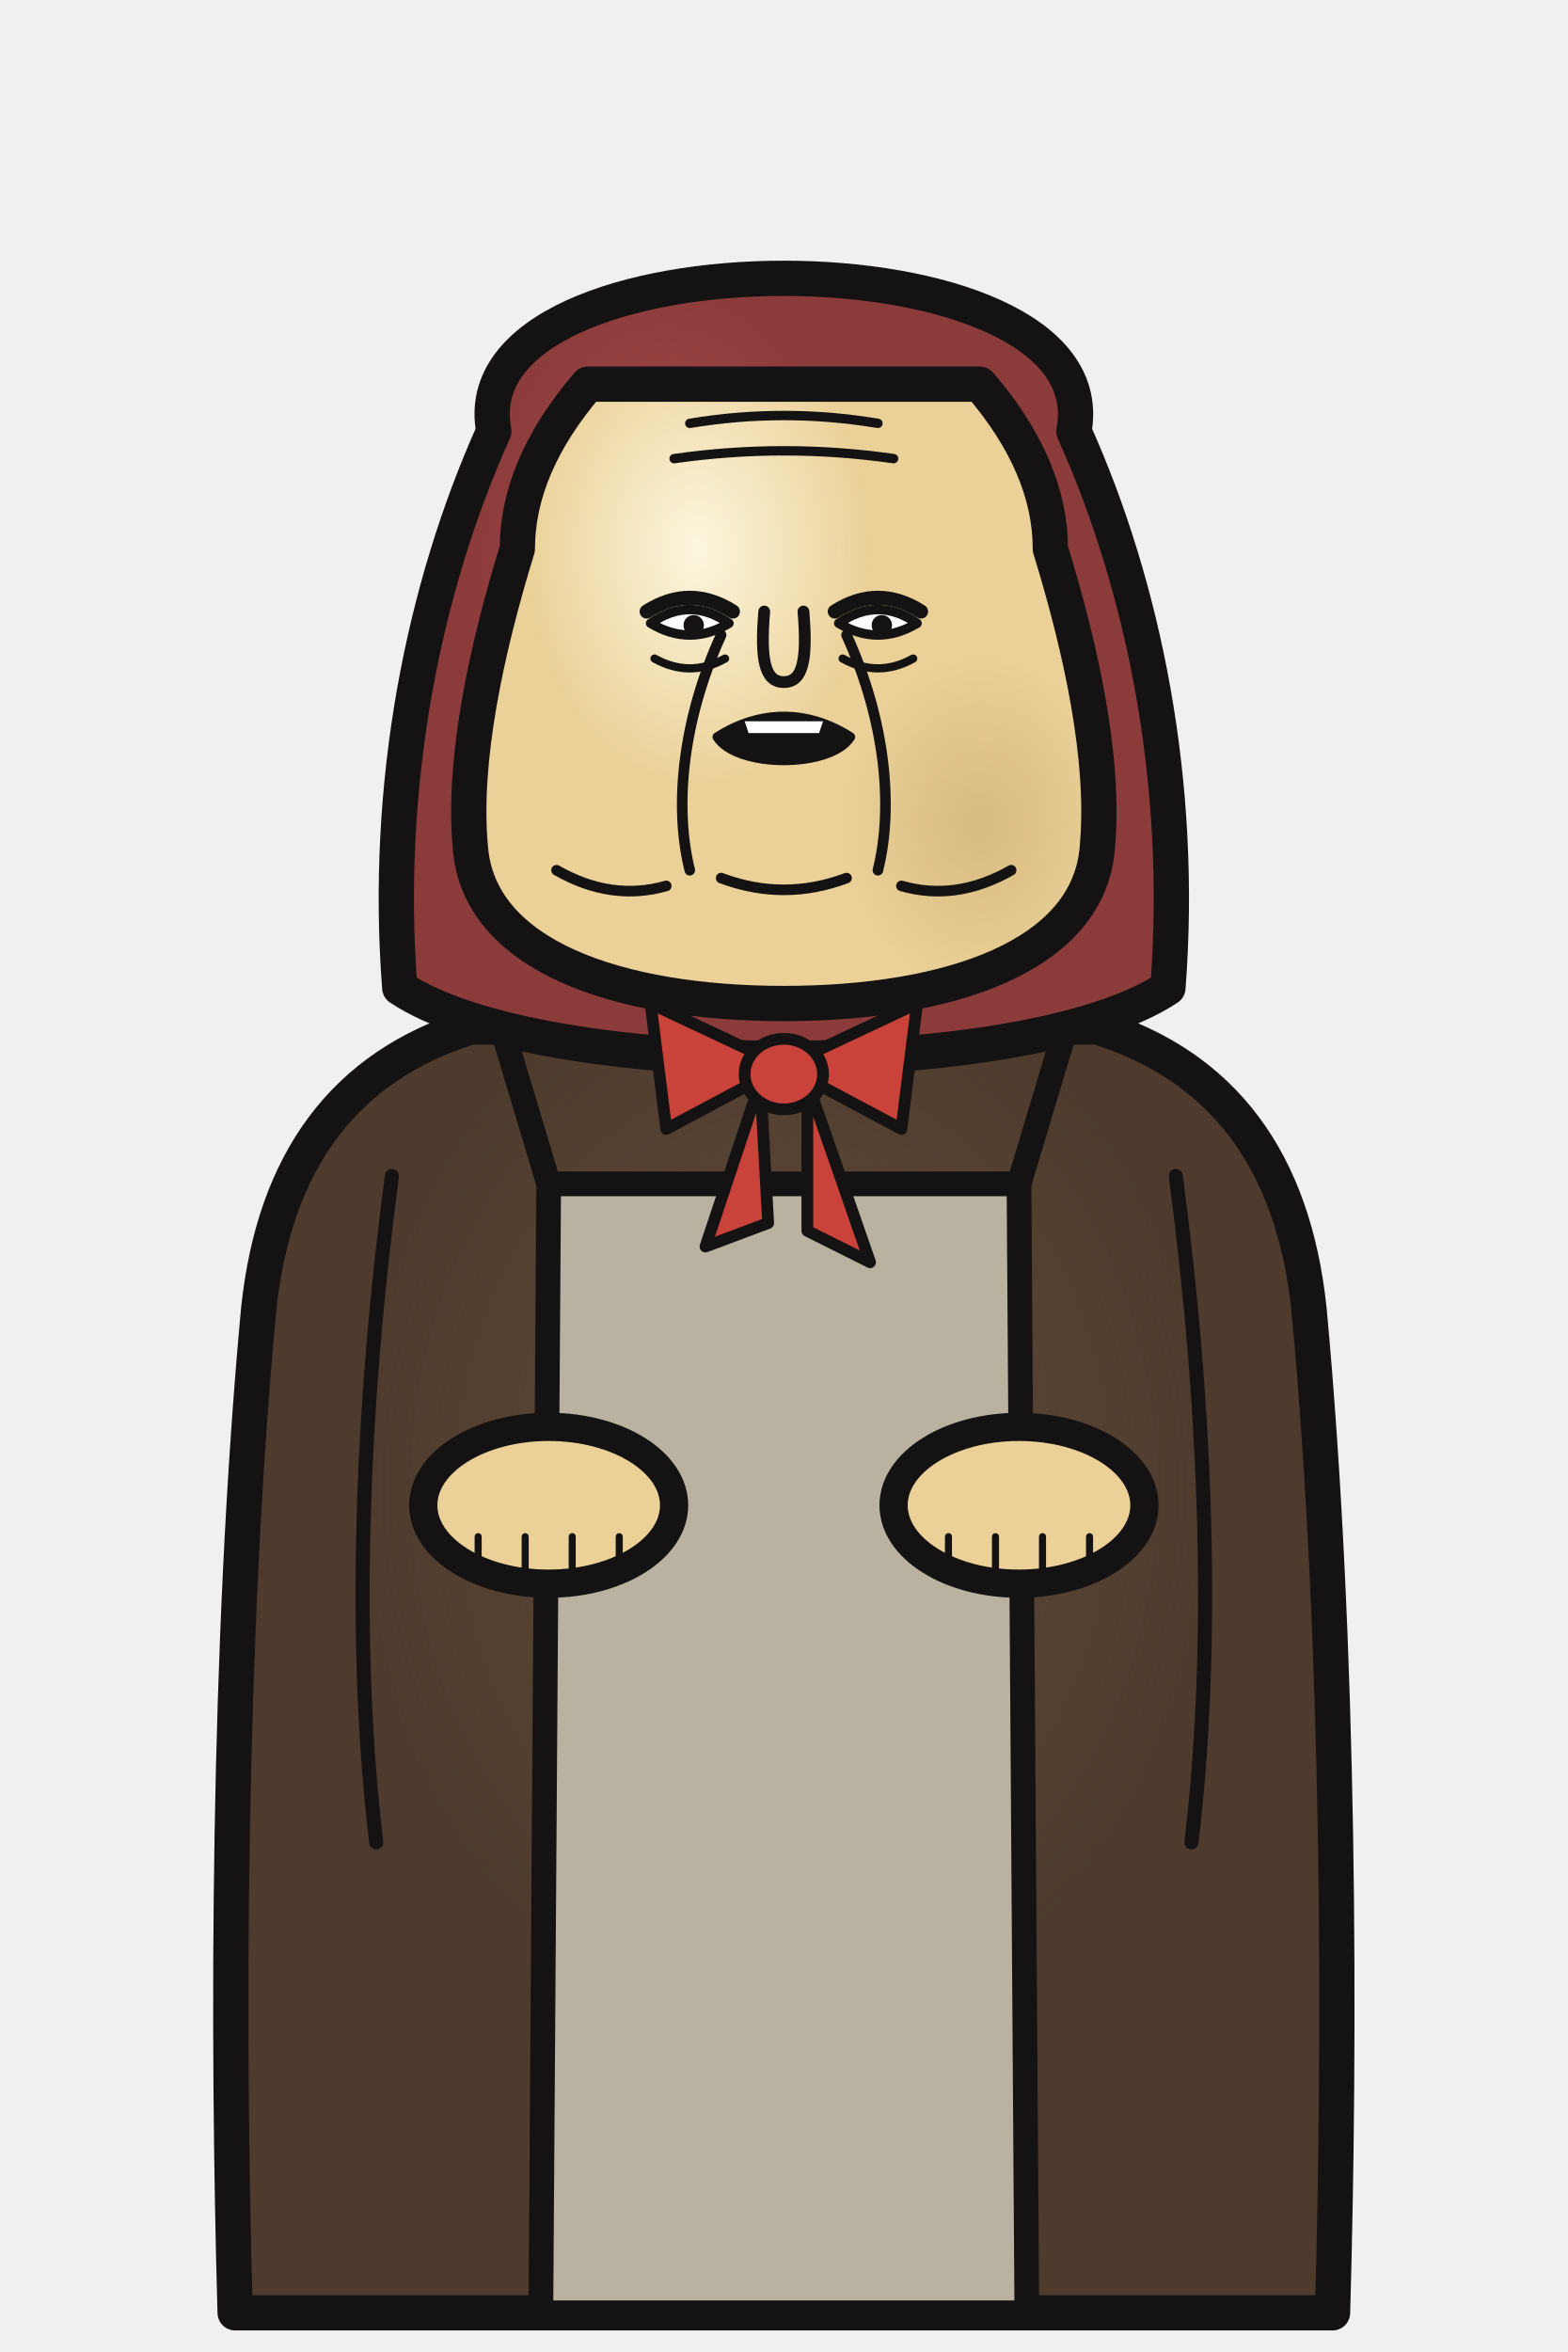
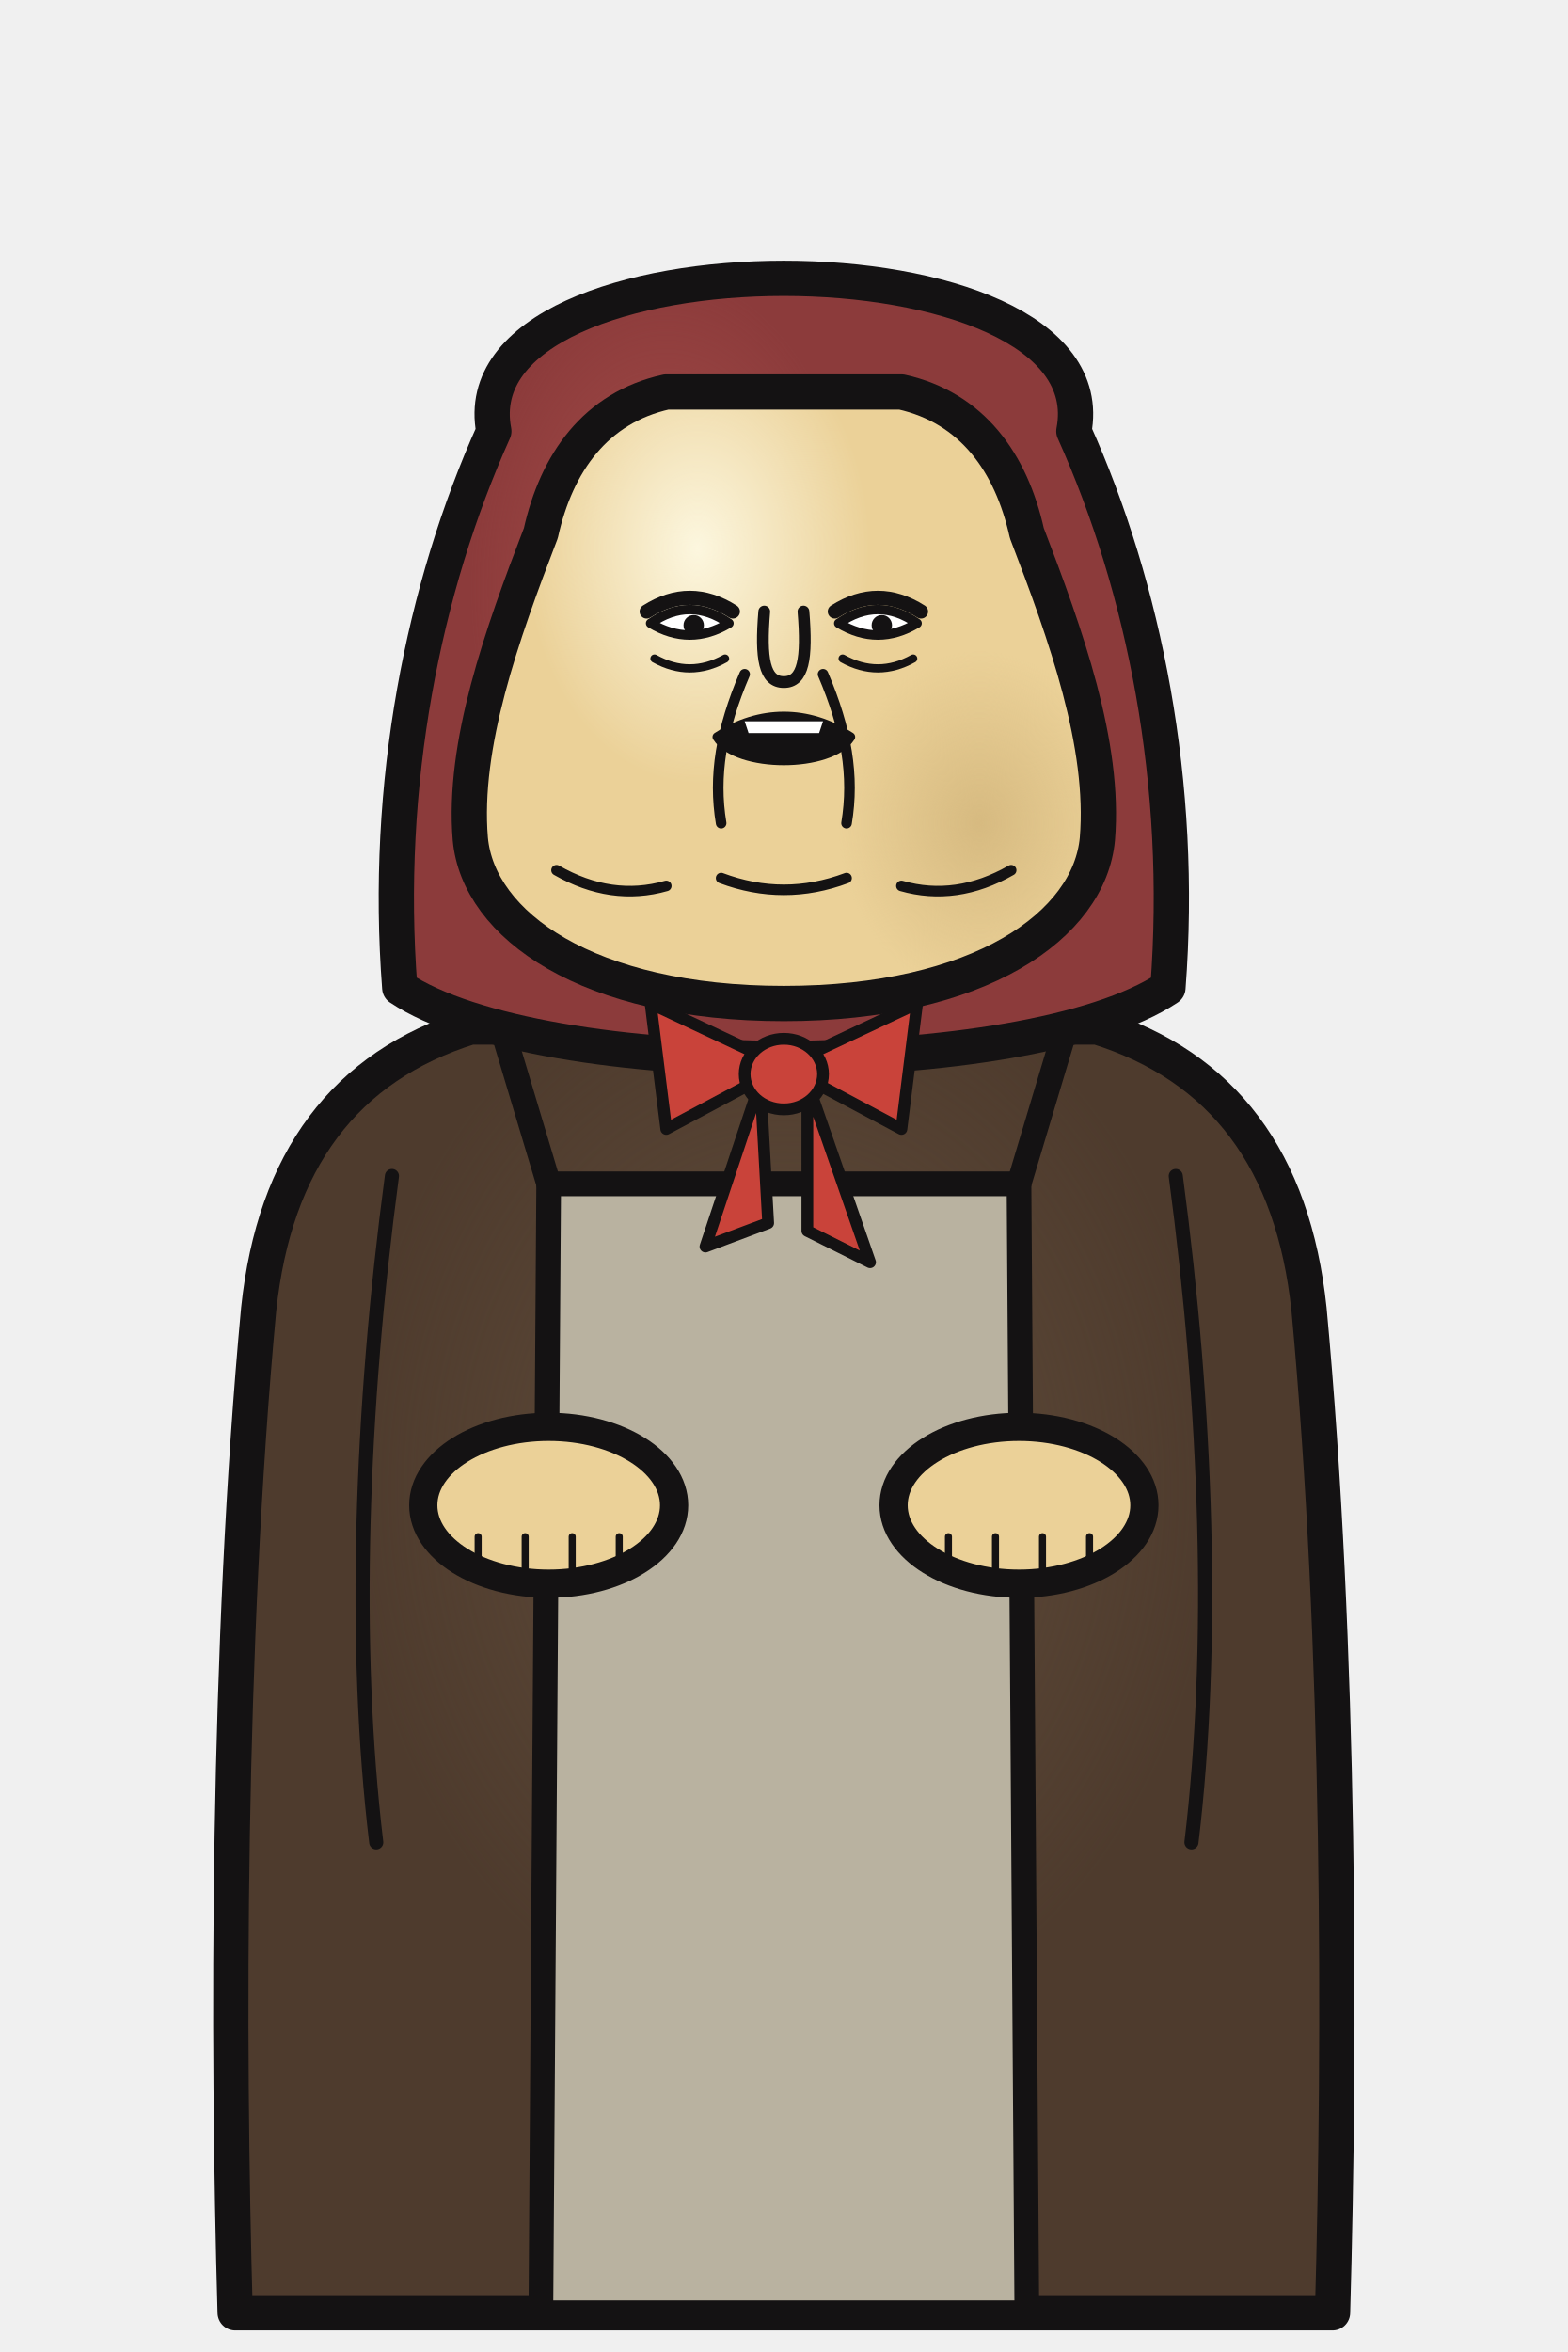
<svg xmlns="http://www.w3.org/2000/svg" width="800" height="1200" viewBox="0 0 400 600">
  <defs>
    <radialGradient id="g1">
      <stop offset="0" stop-color="#64503E" stop-opacity="0.85" />
      <stop offset="0.0" stop-color="#64503E" stop-opacity="0.85" />
      <stop offset="1" stop-color="#64503E" stop-opacity="0" />
    </radialGradient>
    <clipPath id="s1">
      <path d="M120,262 C88,272 70,296 66,334 C58,420 58,520 60,590 L340,590 C342,520 342,420 334,334 C330,296 312,272 280,262 Z" />
    </clipPath>
    <radialGradient id="g2">
      <stop offset="0" stop-color="#A9504C" stop-opacity="0.85" />
      <stop offset="0.0" stop-color="#A9504C" stop-opacity="0.85" />
      <stop offset="1" stop-color="#A9504C" stop-opacity="0" />
    </radialGradient>
    <clipPath id="s2">
      <path d="M126,110 C116,58 284,58 274,110 C292,150 302,200 298,252 C262,276 138,276 102,252 C98,200 108,150 126,110 Z" />
    </clipPath>
    <radialGradient id="g3">
      <stop offset="0" stop-color="#FFFDEB" stop-opacity="0.85" />
      <stop offset="0.0" stop-color="#FFFDEB" stop-opacity="0.85" />
      <stop offset="1" stop-color="#FFFDEB" stop-opacity="0" />
    </radialGradient>
    <clipPath id="s3">
-       <path d="M150,98 C138,112 132,126 132,140 C124,166 118,194 120,216 C122,244 158,256 200,256 C242,256 278,244 280,216 C282,194 276,166 268,140 C268,126 262,112 250,98 Z" />
+       <path d="M170,100 C152,104 142,118 138,136 C128,162 118,190 120,214 C122,236 150,256 200,256 C250,256 278,236 280,214 C282,190 272,162 262,136 C258,118 248,104 230,100 Z" />
    </clipPath>
    <radialGradient id="g4">
      <stop offset="0" stop-color="#D3B67C" stop-opacity="0.85" />
      <stop offset="0.0" stop-color="#D3B67C" stop-opacity="0.85" />
      <stop offset="1" stop-color="#D3B67C" stop-opacity="0" />
    </radialGradient>
    <clipPath id="s4">
-       <path d="M150,98 C138,112 132,126 132,140 C124,166 118,194 120,216 C122,244 158,256 200,256 C242,256 278,244 280,216 C282,194 276,166 268,140 C268,126 262,112 250,98 Z" />
+       <path d="M170,100 C152,104 142,118 138,136 C128,162 118,190 120,214 C122,236 150,256 200,256 C250,256 278,236 280,214 C282,190 272,162 262,136 C258,118 248,104 230,100 Z" />
    </clipPath>
  </defs>
  <path d="M120,262 C88,272 70,296 66,334 C58,420 58,520 60,590 L340,590 C342,520 342,420 334,334 C330,296 312,272 280,262 Z" fill="#4E3B2D" />
  <g clip-path="url(#s1)">
    <ellipse cx="200" cy="380" rx="110" ry="140" fill="url(#g1)" />
  </g>
  <path d="M120,262 C88,272 70,296 66,334 C58,420 58,520 60,590 L340,590 C342,520 342,420 334,334 C330,296 312,272 280,262 Z" fill="none" stroke="#141213" stroke-width="9.0" stroke-linejoin="round" stroke-linecap="round" />
  <path d="M140,302 L260,302 L262,590 L138,590 Z" fill="#B9B2A0" stroke="#141213" stroke-width="6.3" stroke-linejoin="round" stroke-linecap="round" />
  <path d="M140,302 L128,262 M260,302 L272,262" fill="none" stroke="#141213" stroke-width="6.3" stroke-linejoin="round" stroke-linecap="round" />
  <path d="M100,300 C92,360 90,420 96,470 M300,300 C308,360 310,420 304,470" fill="none" stroke="#141213" stroke-width="3.6" stroke-linejoin="round" stroke-linecap="round" />
  <ellipse cx="140.0" cy="384.0" rx="32.0" ry="20.0" fill="#EBD198" stroke="#141213" stroke-width="7.2" />
  <path d="M122,392 L122,400" fill="none" stroke="#141213" stroke-width="1.8" stroke-linejoin="round" stroke-linecap="round" />
  <path d="M134,392 L134,400" fill="none" stroke="#141213" stroke-width="1.8" stroke-linejoin="round" stroke-linecap="round" />
  <path d="M146,392 L146,400" fill="none" stroke="#141213" stroke-width="1.8" stroke-linejoin="round" stroke-linecap="round" />
  <path d="M158,392 L158,400" fill="none" stroke="#141213" stroke-width="1.8" stroke-linejoin="round" stroke-linecap="round" />
  <ellipse cx="260.0" cy="384.0" rx="32.0" ry="20.0" fill="#EBD198" stroke="#141213" stroke-width="7.2" />
  <path d="M242,392 L242,400" fill="none" stroke="#141213" stroke-width="1.8" stroke-linejoin="round" stroke-linecap="round" />
  <path d="M254,392 L254,400" fill="none" stroke="#141213" stroke-width="1.8" stroke-linejoin="round" stroke-linecap="round" />
  <path d="M266,392 L266,400" fill="none" stroke="#141213" stroke-width="1.8" stroke-linejoin="round" stroke-linecap="round" />
  <path d="M278,392 L278,400" fill="none" stroke="#141213" stroke-width="1.8" stroke-linejoin="round" stroke-linecap="round" />
  <path d="M126,110 C116,58 284,58 274,110 C292,150 302,200 298,252 C262,276 138,276 102,252 C98,200 108,150 126,110 Z" fill="#8C3B3B" />
  <g clip-path="url(#s2)">
    <ellipse cx="170" cy="150" rx="50" ry="80" fill="url(#g2)" />
  </g>
  <path d="M126,110 C116,58 284,58 274,110 C292,150 302,200 298,252 C262,276 138,276 102,252 C98,200 108,150 126,110 Z" fill="none" stroke="#141213" stroke-width="9.0" stroke-linejoin="round" stroke-linecap="round" />
  <path d="M200,272 L166,256 L170,288 Z M200,272 L234,256 L230,288 Z" fill="#C9433A" stroke="#141213" stroke-width="3.0" stroke-linejoin="round" stroke-linecap="round" />
  <path d="M194,276 L180,318 L196,312 Z M206,276 L222,322 L206,314 Z" fill="#C9433A" stroke="#141213" stroke-width="3.0" stroke-linejoin="round" stroke-linecap="round" />
  <ellipse cx="200.0" cy="274.0" rx="10.0" ry="9.0" fill="#C9433A" stroke="#141213" stroke-width="3.0" />
-   <path d="M150,98 C138,112 132,126 132,140 C124,166 118,194 120,216 C122,244 158,256 200,256 C242,256 278,244 280,216 C282,194 276,166 268,140 C268,126 262,112 250,98 Z" fill="#EBD198" />
+   <path d="M170,100 C152,104 142,118 138,136 C128,162 118,190 120,214 C122,236 150,256 200,256 C250,256 278,236 280,214 C282,190 272,162 262,136 C258,118 248,104 230,100 Z" fill="#EBD198" />
  <g clip-path="url(#s3)">
    <ellipse cx="178" cy="140" rx="44" ry="60" fill="url(#g3)" />
  </g>
  <g clip-path="url(#s4)">
    <ellipse cx="250" cy="210" rx="36" ry="44" fill="url(#g4)" />
  </g>
-   <path d="M150,98 C138,112 132,126 132,140 C124,166 118,194 120,216 C122,244 158,256 200,256 C242,256 278,244 280,216 C282,194 276,166 268,140 C268,126 262,112 250,98 Z" fill="none" stroke="#141213" stroke-width="9.0" stroke-linejoin="round" stroke-linecap="round" />
-   <path d="M176,108 Q200,104 224,108 M172,117 Q200,113 228,117" fill="none" stroke="#141213" stroke-width="2.4" stroke-linejoin="round" stroke-linecap="round" />
+   <path d="M170,100 C152,104 142,118 138,136 C128,162 118,190 120,214 C122,236 150,256 200,256 C250,256 278,236 280,214 C282,190 272,162 262,136 C258,118 248,104 230,100 Z" fill="none" stroke="#141213" stroke-width="9.0" stroke-linejoin="round" stroke-linecap="round" />
  <path d="M166,159 Q176,152 186,159 Q176,165 166,159 Z" fill="#FFFFFF" stroke="#141213" stroke-width="2.4" stroke-linejoin="round" stroke-linecap="round" />
  <ellipse cx="177.0" cy="159.5" rx="2.6" ry="2.6" fill="#141213" />
  <path d="M165,156 Q176,149 187,156" fill="none" stroke="#141213" stroke-width="3.6" stroke-linejoin="round" stroke-linecap="round" />
  <path d="M167,168 Q176,173 185,168" fill="none" stroke="#141213" stroke-width="2.1" stroke-linejoin="round" stroke-linecap="round" />
  <path d="M214,159 Q224,152 234,159 Q224,165 214,159 Z" fill="#FFFFFF" stroke="#141213" stroke-width="2.4" stroke-linejoin="round" stroke-linecap="round" />
  <ellipse cx="225.0" cy="159.5" rx="2.6" ry="2.6" fill="#141213" />
  <path d="M213,156 Q224,149 235,156" fill="none" stroke="#141213" stroke-width="3.6" stroke-linejoin="round" stroke-linecap="round" />
  <path d="M215,168 Q224,173 233,168" fill="none" stroke="#141213" stroke-width="2.1" stroke-linejoin="round" stroke-linecap="round" />
  <path d="M195,156 C194,168 195,174 200,174 C205,174 206,168 205,156" fill="none" stroke="#141213" stroke-width="3.0" stroke-linejoin="round" stroke-linecap="round" />
  <path d="M183,188 C194,181 206,181 217,188 C212,196 188,196 183,188 Z" fill="#141213" stroke="#141213" stroke-width="2.4" stroke-linejoin="round" stroke-linecap="round" />
  <path d="M190,184 L210,184 L209,187 L191,187 Z" fill="#FFFFFF" />
-   <path d="M184,162 C174,184 172,206 176,222 M216,162 C226,184 228,206 224,222" fill="none" stroke="#141213" stroke-width="2.7" stroke-linejoin="round" stroke-linecap="round" />
+   <path d="M190,172 C184,186 182,198 184,210 M210,172 C216,186 218,198 216,210" fill="none" stroke="#141213" stroke-width="2.7" stroke-linejoin="round" stroke-linecap="round" />
  <path d="M142,222 Q156,230 170,226 M184,224 Q200,230 216,224 M258,222 Q244,230 230,226" fill="none" stroke="#141213" stroke-width="2.7" stroke-linejoin="round" stroke-linecap="round" />
</svg>
